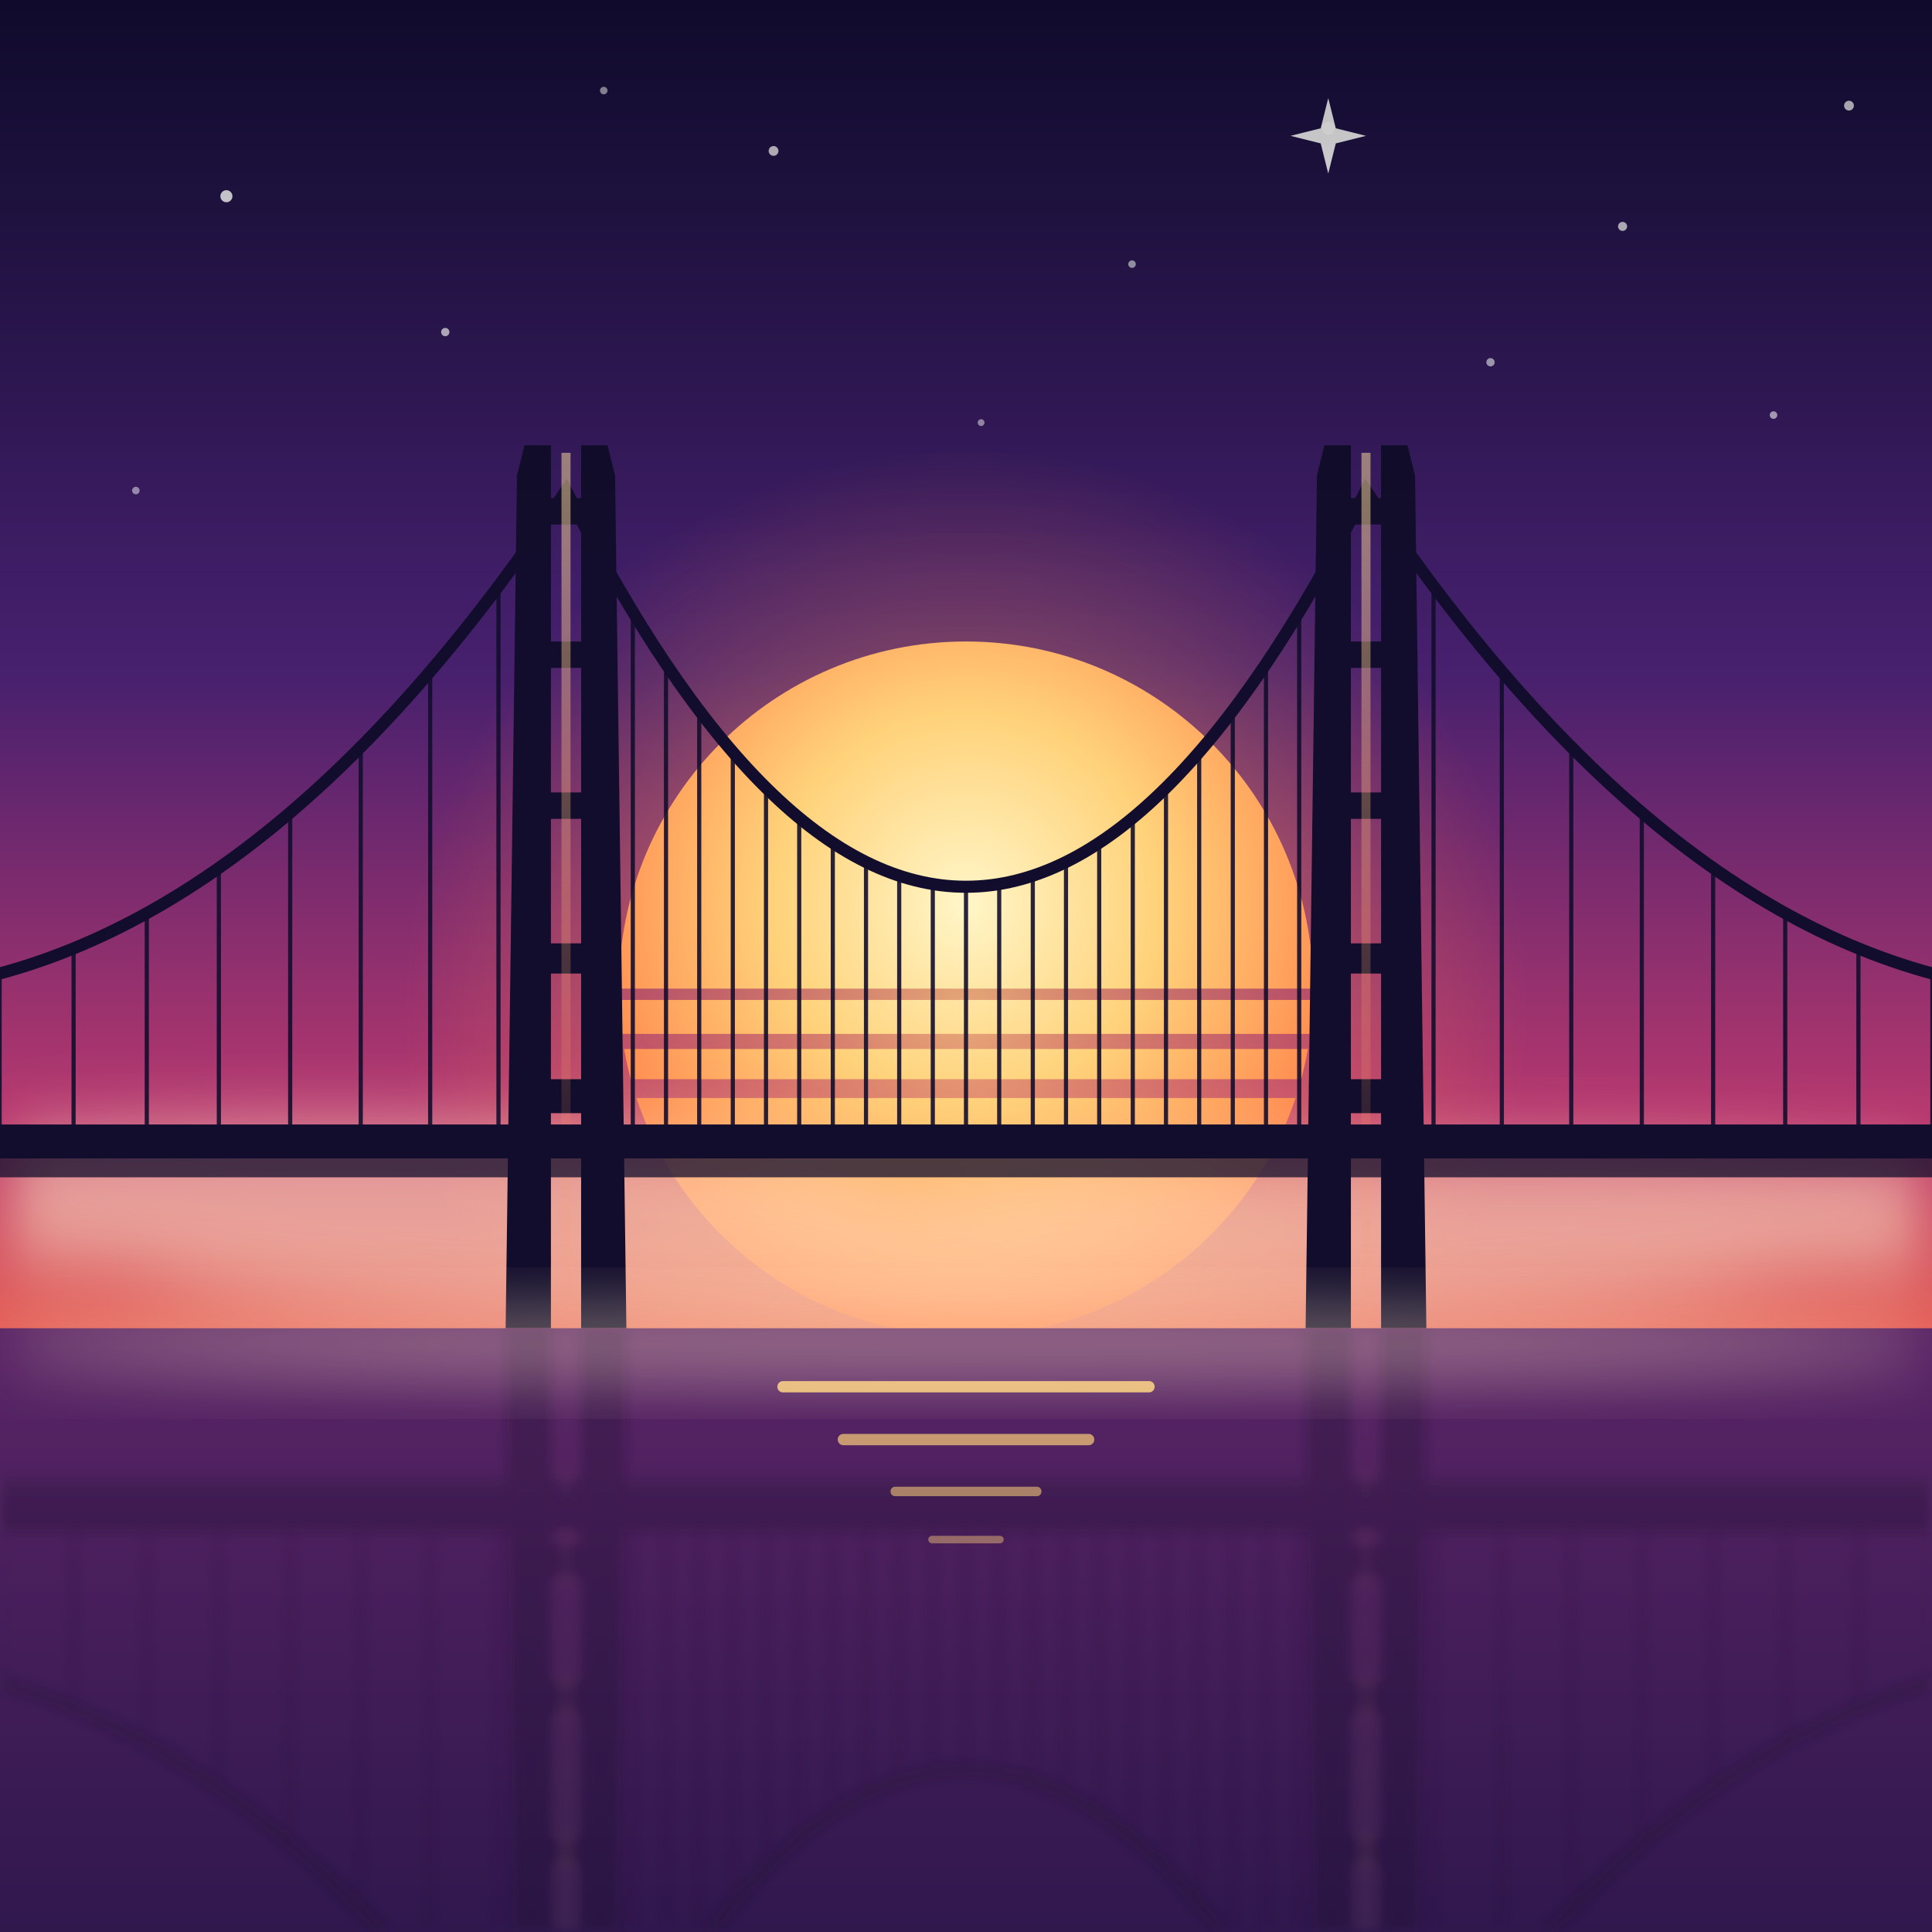
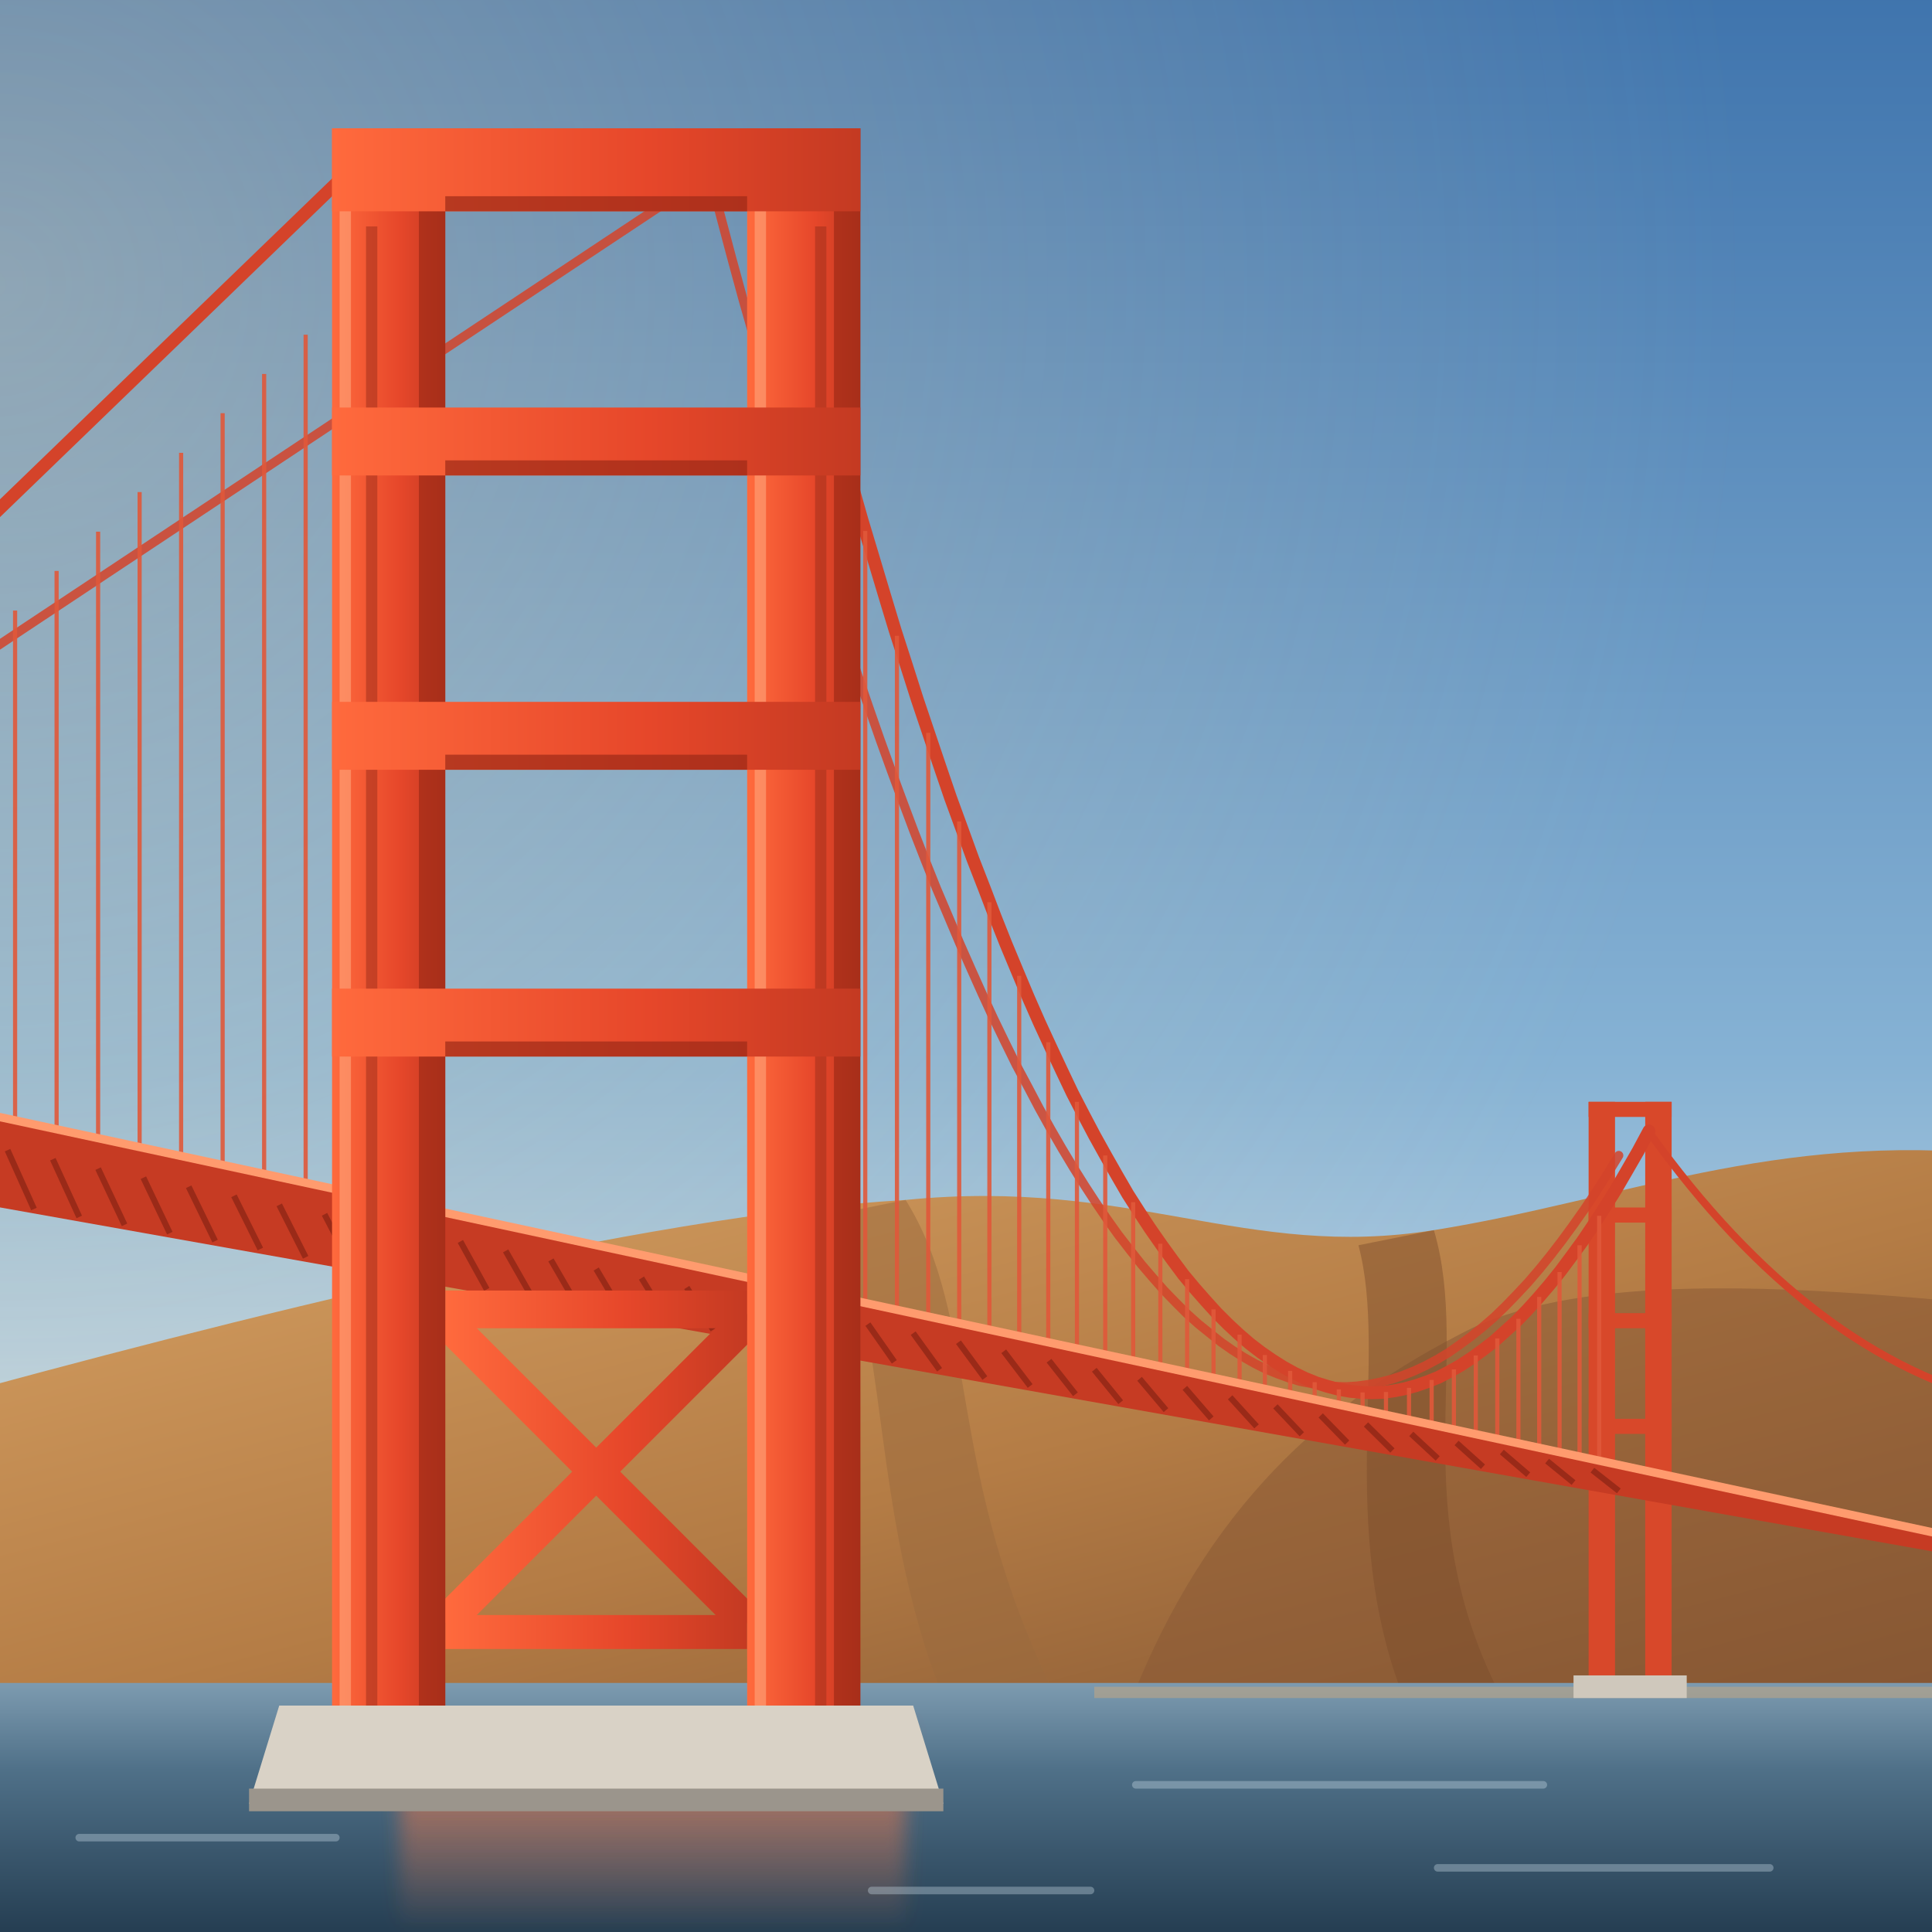
<svg xmlns="http://www.w3.org/2000/svg" width="512" height="512" viewBox="0 0 512 512">
  <defs>
    <linearGradient id="sky" x1="0" y1="0" x2="0" y2="1">
-       <stop offset="0" stop-color="#140f3a" />
-       <stop offset=".35" stop-color="#47206e" />
-       <stop offset=".58" stop-color="#b8386e" />
-       <stop offset=".72" stop-color="#f26b4f" />
-       <stop offset=".82" stop-color="#ffb35c" />
+       <stop offset="0" stop-color="#3f74ad" />
+       <stop offset=".55" stop-color="#86b2d4" />
+       <stop offset=".8" stop-color="#c9dbe5" />
    </linearGradient>
-     <radialGradient id="sun" cx=".5" cy=".38" r=".62">
-       <stop offset="0" stop-color="#fff6c8" />
-       <stop offset=".45" stop-color="#ffd27a" />
-       <stop offset="1" stop-color="#ff7a45" />
+     <linearGradient id="tw" x1="0" y1="0" x2="1" y2="0">
+       <stop offset="0" stop-color="#ff6a3d" />
+       <stop offset=".6" stop-color="#e6472a" />
+       <stop offset="1" stop-color="#c43a22" />
+     </linearGradient>
+     <linearGradient id="hill" x1="0" y1="0" x2="1" y2="1">
+       <stop offset="0" stop-color="#d9a466" />
+       <stop offset=".55" stop-color="#b47c45" />
+       <stop offset="1" stop-color="#7e5130" />
+     </linearGradient>
+     <linearGradient id="sea" x1="0" y1="0" x2="0" y2="1">
+       <stop offset="0" stop-color="#7d9bb0" />
+       <stop offset=".35" stop-color="#4f7088" />
+       <stop offset="1" stop-color="#253e52" />
+     </linearGradient>
+     <linearGradient id="refl" x1="0" y1="0" x2="0" y2="1">
+       <stop offset="0" stop-color="#ff7a45" stop-opacity=".75" />
+       <stop offset="1" stop-color="#ff7a45" stop-opacity="0" />
+     </linearGradient>
+     <radialGradient id="sun" cx="0" cy=".15" r=".9">
+       <stop offset="0" stop-color="#ffe2b0" stop-opacity=".35" />
+       <stop offset="1" stop-color="#ffe2b0" stop-opacity="0" />
    </radialGradient>
-     <radialGradient id="glow" cx=".5" cy=".5" r=".5">
-       <stop offset="0" stop-color="#ffcf7a" stop-opacity=".75" />
-       <stop offset="1" stop-color="#ff7a45" stop-opacity="0" />
-     </radialGradient>
-     <linearGradient id="sea" x1="0" y1="0" x2="0" y2="1">
-       <stop offset="0" stop-color="#5a2466" />
-       <stop offset=".4" stop-color="#241446" />
-       <stop offset="1" stop-color="#0b0821" />
-     </linearGradient>
-     <linearGradient id="rim" x1="0" y1="0" x2="0" y2="1">
-       <stop offset="0" stop-color="#ffe2a3" />
-       <stop offset="1" stop-color="#ff8a4a" stop-opacity="0" />
-     </linearGradient>
-     <linearGradient id="vig" x1="0" y1="0" x2="0" y2="1">
-       <stop offset="0" stop-color="#000" stop-opacity=".25" />
-       <stop offset=".3" stop-color="#000" stop-opacity="0" />
-     </linearGradient>
-     <mask id="stripes">
-       <rect width="512" height="512" fill="#fff" />
-       <g fill="#000">
-         <rect y="262" width="512" height="3" />
-         <rect y="274" width="512" height="4" />
-         <rect y="286" width="512" height="5" />
-       </g>
-     </mask>
-     <filter id="blur" x="-20%" y="-50%" width="140%" height="200%">
-       <feGaussianBlur stdDeviation="9" />
+     <filter id="b2">
+       <feGaussianBlur stdDeviation="2.5" />
    </filter>
-     <filter id="soft">
-       <feGaussianBlur stdDeviation="1.6" />
-     </filter>
-     <clipPath id="water">
-       <rect y="352" width="512" height="160" />
-     </clipPath>
  </defs>
  <rect width="512" height="512" fill="url(#sky)" />
-   <circle cx="60" cy="52" r="1.6" fill="#fff" opacity="0.9" />
-   <circle cx="118" cy="88" r="1.1" fill="#fff" opacity="0.7" />
-   <circle cx="205" cy="40" r="1.3" fill="#fff" opacity="0.8" />
-   <circle cx="300" cy="70" r="1" fill="#fff" opacity="0.6" />
-   <circle cx="352" cy="34" r="1.7" fill="#fff" opacity="0.9" />
-   <circle cx="430" cy="60" r="1.2" fill="#fff" opacity="0.75" />
-   <circle cx="470" cy="110" r="1" fill="#fff" opacity="0.6" />
-   <circle cx="36" cy="130" r="1" fill="#fff" opacity="0.5" />
-   <circle cx="260" cy="112" r="0.9" fill="#fff" opacity="0.5" />
-   <circle cx="395" cy="96" r="1.1" fill="#fff" opacity="0.6" />
-   <circle cx="160" cy="24" r="1" fill="#fff" opacity="0.6" />
-   <circle cx="490" cy="28" r="1.3" fill="#fff" opacity="0.8" />
-   <path d="M352,26 L354,34 L362,36 L354,38 L352,46 L350,38 L342,36 L350,34 Z" fill="#fff" opacity=".95" />
-   <g transform="translate(0.0 0.0) scale(1.0)">
-     <circle cx="256" cy="268" r="150" fill="url(#glow)" />
-     <circle cx="256" cy="262" r="92" fill="url(#sun)" mask="url(#stripes)" />
-     <g fill="#ffe6c4" filter="url(#blur)" opacity=".55">
-       <ellipse cx="90" cy="318" rx="150" ry="20" />
-       <ellipse cx="400" cy="322" rx="170" ry="18" />
-       <ellipse cx="256" cy="335" rx="220" ry="16" />
-     </g>
-     <g fill="#120d2c">
-       <g stroke="#120d2c" stroke-width="3.2" fill="none" stroke-linecap="round">
-         <path d="M-20,262 Q70,250 150,130 Q256,340 362,130 Q442,250 532,262" />
-       </g>
-       <g stroke="#120d2c" stroke-width="1.1" opacity=".9">
-         <line x1="158.8" y1="146.8" x2="158.8" y2="302" />
-         <line x1="167.7" y1="162.1" x2="167.7" y2="302" />
-         <line x1="176.5" y1="175.9" x2="176.5" y2="302" />
-         <line x1="185.3" y1="188.3" x2="185.3" y2="302" />
-         <line x1="194.2" y1="199.3" x2="194.2" y2="302" />
-         <line x1="203.0" y1="208.8" x2="203.0" y2="302" />
-         <line x1="211.8" y1="216.8" x2="211.8" y2="302" />
-         <line x1="220.7" y1="223.3" x2="220.7" y2="302" />
-         <line x1="229.5" y1="228.4" x2="229.5" y2="302" />
-         <line x1="238.3" y1="232.1" x2="238.3" y2="302" />
-         <line x1="247.2" y1="234.3" x2="247.2" y2="302" />
-         <line x1="256.0" y1="235.0" x2="256.0" y2="302" />
-         <line x1="264.8" y1="234.3" x2="264.8" y2="302" />
-         <line x1="273.7" y1="232.1" x2="273.7" y2="302" />
-         <line x1="282.5" y1="228.4" x2="282.5" y2="302" />
-         <line x1="291.3" y1="223.3" x2="291.3" y2="302" />
-         <line x1="300.2" y1="216.8" x2="300.2" y2="302" />
-         <line x1="309.0" y1="208.8" x2="309.0" y2="302" />
-         <line x1="317.8" y1="199.3" x2="317.8" y2="302" />
-         <line x1="326.7" y1="188.3" x2="326.7" y2="302" />
-         <line x1="335.5" y1="175.9" x2="335.5" y2="302" />
-         <line x1="344.3" y1="162.1" x2="344.3" y2="302" />
-         <line x1="353.2" y1="146.8" x2="353.2" y2="302" />
-         <line x1="-0.1" y1="258.0" x2="-0.1" y2="302" />
-         <line x1="19.5" y1="251.3" x2="19.5" y2="302" />
-         <line x1="38.9" y1="242.0" x2="38.9" y2="302" />
-         <line x1="58.0" y1="230.0" x2="58.0" y2="302" />
-         <line x1="76.9" y1="215.3" x2="76.9" y2="302" />
-         <line x1="95.6" y1="198.0" x2="95.6" y2="302" />
-         <line x1="114.0" y1="178.0" x2="114.0" y2="302" />
-         <line x1="132.1" y1="155.3" x2="132.1" y2="302" />
-         <line x1="379.9" y1="155.3" x2="379.9" y2="302" />
-         <line x1="398.0" y1="178.0" x2="398.0" y2="302" />
-         <line x1="416.4" y1="198.0" x2="416.4" y2="302" />
-         <line x1="435.1" y1="215.3" x2="435.1" y2="302" />
-         <line x1="454.0" y1="230.0" x2="454.0" y2="302" />
-         <line x1="473.1" y1="242.0" x2="473.1" y2="302" />
-         <line x1="492.5" y1="251.3" x2="492.5" y2="302" />
-         <line x1="512.1" y1="258.0" x2="512.1" y2="302" />
-       </g>
-       <g>
-         <path d="M134,352 L137,126 L139,118 L146,118 L146,352 Z" />
-         <path d="M154,352 L154,118 L161,118 L163,126 L166,352 Z" />
-         <rect x="137" y="132" width="26" height="7" />
-         <rect x="137" y="170" width="26" height="7" />
-         <rect x="137" y="210" width="26" height="7" />
-         <rect x="137" y="250" width="26" height="8" />
-         <rect x="136" y="286" width="28" height="9" />
-         <rect x="148.8" y="120" width="2.4" height="234" fill="url(#rim)" opacity=".55" />
-       </g>
-       <g>
-         <path d="M346,352 L349,126 L351,118 L358,118 L358,352 Z" />
-         <path d="M366,352 L366,118 L373,118 L375,126 L378,352 Z" />
-         <rect x="349" y="132" width="26" height="7" />
-         <rect x="349" y="170" width="26" height="7" />
-         <rect x="349" y="210" width="26" height="7" />
-         <rect x="349" y="250" width="26" height="8" />
-         <rect x="348" y="286" width="28" height="9" />
-         <rect x="360.8" y="120" width="2.4" height="234" fill="url(#rim)" opacity=".55" />
-       </g>
-       <rect x="-10" y="298" width="532" height="9" />
-       <rect x="-10" y="307" width="532" height="5" opacity=".75" />
-     </g>
+   <rect width="512" height="512" fill="url(#sun)" />
+   <path d="M-20,372 C60,350 170,322 240,318 C300,312 330,334 380,326 C430,318 470,300 530,306 L530,450 L-20,450 Z" fill="url(#hill)" />
+   <path d="M300,450 C320,400 350,372 390,352 C420,338 470,340 530,346 L530,450 Z" fill="#8a5a35" opacity=".55" />
+   <path d="M240,318 C260,350 250,390 280,450 L250,450 C230,400 236,350 220,322 Z" fill="#9a6a3e" opacity=".5" />
+   <path d="M380,326 C390,360 372,400 398,450 L372,450 C354,404 368,360 360,330 Z" fill="#7a4b2b" opacity=".45" />
+   <rect y="446" width="512" height="66" fill="url(#sea)" />
+   <rect x="290" y="447" width="222" height="3" fill="#c9a77d" opacity=".5" />
+   <g fill="#d8482a">
+     <rect x="421" y="292" width="7" height="154" />
+     <rect x="436" y="292" width="7" height="154" />
+     <rect x="421" y="292" width="22" height="4" />
+     <rect x="421" y="320" width="22" height="4" />
+     <rect x="421" y="348" width="22" height="4" />
+     <rect x="421" y="376" width="22" height="4" />
  </g>
-   <rect y="352.0" width="512" height="512" fill="url(#sea)" />
-   <g transform="translate(0.0 0.0) scale(1.0)">
-     <g clip-path="url(#water)">
-       <g transform="translate(0 704) scale(1 -1)" opacity=".28" filter="url(#soft)">
-         <g fill="#120d2c">
-           <g stroke="#120d2c" stroke-width="3.2" fill="none" stroke-linecap="round">
-             <path d="M-20,262 Q70,250 150,130 Q256,340 362,130 Q442,250 532,262" />
-           </g>
-           <g stroke="#120d2c" stroke-width="1.1" opacity=".9">
-             <line x1="158.8" y1="146.8" x2="158.8" y2="302" />
-             <line x1="167.7" y1="162.1" x2="167.7" y2="302" />
-             <line x1="176.5" y1="175.9" x2="176.5" y2="302" />
-             <line x1="185.3" y1="188.3" x2="185.3" y2="302" />
-             <line x1="194.2" y1="199.3" x2="194.2" y2="302" />
-             <line x1="203.0" y1="208.8" x2="203.0" y2="302" />
-             <line x1="211.8" y1="216.8" x2="211.8" y2="302" />
-             <line x1="220.7" y1="223.3" x2="220.7" y2="302" />
-             <line x1="229.5" y1="228.4" x2="229.5" y2="302" />
-             <line x1="238.3" y1="232.1" x2="238.3" y2="302" />
-             <line x1="247.2" y1="234.3" x2="247.2" y2="302" />
-             <line x1="256.0" y1="235.0" x2="256.0" y2="302" />
-             <line x1="264.8" y1="234.3" x2="264.8" y2="302" />
-             <line x1="273.7" y1="232.1" x2="273.7" y2="302" />
-             <line x1="282.5" y1="228.4" x2="282.5" y2="302" />
-             <line x1="291.3" y1="223.3" x2="291.3" y2="302" />
-             <line x1="300.2" y1="216.8" x2="300.2" y2="302" />
-             <line x1="309.0" y1="208.8" x2="309.0" y2="302" />
-             <line x1="317.8" y1="199.3" x2="317.8" y2="302" />
-             <line x1="326.7" y1="188.3" x2="326.7" y2="302" />
-             <line x1="335.5" y1="175.9" x2="335.5" y2="302" />
-             <line x1="344.3" y1="162.1" x2="344.3" y2="302" />
-             <line x1="353.2" y1="146.8" x2="353.2" y2="302" />
-             <line x1="-0.1" y1="258.0" x2="-0.1" y2="302" />
-             <line x1="19.5" y1="251.3" x2="19.5" y2="302" />
-             <line x1="38.9" y1="242.0" x2="38.9" y2="302" />
-             <line x1="58.0" y1="230.0" x2="58.0" y2="302" />
-             <line x1="76.9" y1="215.3" x2="76.9" y2="302" />
-             <line x1="95.6" y1="198.0" x2="95.6" y2="302" />
-             <line x1="114.0" y1="178.0" x2="114.0" y2="302" />
-             <line x1="132.1" y1="155.3" x2="132.1" y2="302" />
-             <line x1="379.9" y1="155.3" x2="379.9" y2="302" />
-             <line x1="398.0" y1="178.0" x2="398.0" y2="302" />
-             <line x1="416.4" y1="198.0" x2="416.4" y2="302" />
-             <line x1="435.1" y1="215.3" x2="435.1" y2="302" />
-             <line x1="454.0" y1="230.0" x2="454.0" y2="302" />
-             <line x1="473.1" y1="242.0" x2="473.1" y2="302" />
-             <line x1="492.5" y1="251.3" x2="492.5" y2="302" />
-             <line x1="512.1" y1="258.0" x2="512.1" y2="302" />
-           </g>
-           <g>
-             <path d="M134,352 L137,126 L139,118 L146,118 L146,352 Z" />
-             <path d="M154,352 L154,118 L161,118 L163,126 L166,352 Z" />
-             <rect x="137" y="132" width="26" height="7" />
-             <rect x="137" y="170" width="26" height="7" />
-             <rect x="137" y="210" width="26" height="7" />
-             <rect x="137" y="250" width="26" height="8" />
-             <rect x="136" y="286" width="28" height="9" />
-             <rect x="148.8" y="120" width="2.4" height="234" fill="url(#rim)" opacity=".55" />
-           </g>
-           <g>
-             <path d="M346,352 L349,126 L351,118 L358,118 L358,352 Z" />
-             <path d="M366,352 L366,118 L373,118 L375,126 L378,352 Z" />
-             <rect x="349" y="132" width="26" height="7" />
-             <rect x="349" y="170" width="26" height="7" />
-             <rect x="349" y="210" width="26" height="7" />
-             <rect x="349" y="250" width="26" height="8" />
-             <rect x="348" y="286" width="28" height="9" />
-             <rect x="360.8" y="120" width="2.4" height="234" fill="url(#rim)" opacity=".55" />
-           </g>
-           <rect x="-10" y="298" width="532" height="9" />
-           <rect x="-10" y="307" width="532" height="5" opacity=".75" />
-         </g>
-       </g>
-     </g>
-     <g fill="#ffd27a" opacity=".85">
-       <rect x="206" y="366" width="100" height="3" rx="1.5" />
-       <rect x="222" y="380" width="68" height="3" rx="1.5" opacity=".8" />
-       <rect x="236" y="394" width="40" height="2.5" rx="1.2" opacity=".65" />
-       <rect x="246" y="407" width="20" height="2" rx="1" opacity=".5" />
-     </g>
-     <g fill="#ffe6c4" filter="url(#blur)" opacity=".4">
-       <ellipse cx="256" cy="356" rx="260" ry="10" />
-     </g>
+   <rect x="417" y="444" width="30" height="6" fill="#cfc8bc" />
+   <g stroke="#d4432a" fill="none" stroke-linecap="round">
+     <path d="M188.0,46.0 L191.0,57.4 L194.0,68.7 L197.0,79.7 L200.1,90.5 L203.1,101.1 L206.1,111.6 L209.1,121.8 L212.1,131.7 L215.1,141.5 L218.1,151.1 L221.1,160.5 L224.2,169.6 L227.2,178.6 L230.2,187.3 L233.2,195.9 L236.2,204.2 L239.2,212.3 L242.2,220.3 L245.2,228.0 L248.2,235.5 L251.3,242.8 L254.3,249.9 L257.3,256.7 L260.3,263.4 L263.3,269.9 L266.3,276.1 L269.3,282.2 L272.4,288.0 L275.4,293.7 L278.4,299.1 L281.4,304.3 L284.4,309.3 L287.4,314.1 L290.4,318.7 L293.4,323.1 L296.4,327.3 L299.5,331.3 L302.5,335.1 L305.5,338.6 L308.5,342.0 L311.5,345.1 L314.5,348.1 L317.5,350.8 L320.6,353.3 L323.6,355.7 L326.6,357.8 L329.6,359.7 L332.6,361.4 L335.6,362.9 L338.6,364.1 L341.6,365.2 L344.6,366.1 L347.7,366.7 L350.7,367.2 L353.7,367.4 L356.7,367.5 L359.7,367.3 L362.7,366.9 L365.7,366.3 L368.8,365.5 L371.8,364.5 L374.8,363.3 L377.8,361.9 L380.8,360.3 L383.8,358.5 L386.8,356.4 L389.8,354.2 L392.9,351.7 L395.9,349.1 L398.9,346.2 L401.9,343.1 L404.9,339.9 L407.9,336.4 L410.9,332.7 L413.9,328.8 L416.9,324.7 L420.0,320.3 L423.0,315.8 L426.0,311.1 L429.0,306.2" stroke-width="2.4" opacity=".85" />
+     <path d="M202.0,38.0 L204.9,50.0 L207.9,61.7 L210.8,73.2 L213.8,84.5 L216.7,95.6 L219.6,106.4 L222.6,117.1 L225.5,127.5 L228.4,137.7 L231.4,147.7 L234.3,157.4 L237.2,167.0 L240.2,176.3 L243.1,185.4 L246.1,194.3 L249.0,202.9 L251.9,211.4 L254.9,219.6 L257.8,227.6 L260.8,235.3 L263.7,242.9 L266.6,250.2 L269.6,257.4 L272.5,264.3 L275.4,270.9 L278.4,277.4 L281.3,283.6 L284.2,289.7 L287.2,295.5 L290.1,301.0 L293.1,306.4 L296.0,311.5 L298.9,316.5 L301.9,321.2 L304.8,325.6 L307.8,329.9 L310.7,333.9 L313.6,337.8 L316.6,341.4 L319.5,344.7 L322.4,347.9 L325.4,350.9 L328.3,353.6 L331.2,356.1 L334.2,358.4 L337.1,360.4 L340.1,362.3 L343.0,363.9 L345.9,365.3 L348.9,366.5 L351.8,367.4 L354.8,368.2 L357.7,368.7 L360.6,369.0 L363.6,369.1 L366.5,369.0 L369.4,368.6 L372.4,368.0 L375.3,367.2 L378.2,366.2 L381.2,365.0 L384.1,363.5 L387.1,361.8 L390.0,359.9 L392.9,357.8 L395.9,355.5 L398.8,352.9 L401.8,350.2 L404.7,347.2 L407.6,344.0 L410.6,340.5 L413.5,336.9 L416.4,333.0 L419.4,328.9 L422.3,324.6 L425.2,320.1 L428.2,315.3 L431.1,310.3 L434.1,305.1 L437.0,299.7" stroke-width="3.4" />
+     <path d="M188,46 L-20,184" stroke-width="2.4" opacity=".85" />
+     <path d="M98,40 L-20,154" stroke-width="3.4" />
+     <path d="M437,300 Q480,360 532,372" stroke-width="2" />
  </g>
-   <rect width="512" height="512" fill="url(#vig)" />
+   <g stroke="#e0583a" stroke-width="1.1" opacity=".9">
+     <line x1="212.0" y1="77.8" x2="212.0" y2="341.6" />
+     <line x1="220.7" y1="110.5" x2="220.7" y2="343.5" />
+     <line x1="229.3" y1="140.7" x2="229.3" y2="345.3" />
+     <line x1="237.7" y1="168.5" x2="237.7" y2="347.1" />
+     <line x1="246.0" y1="194.2" x2="246.0" y2="348.9" />
+     <line x1="254.2" y1="217.7" x2="254.2" y2="350.7" />
+     <line x1="262.2" y1="239.1" x2="262.2" y2="352.4" />
+     <line x1="270.1" y1="258.6" x2="270.1" y2="354.1" />
+     <line x1="277.8" y1="276.2" x2="277.8" y2="355.7" />
+     <line x1="285.4" y1="292.0" x2="285.4" y2="357.4" />
+     <line x1="292.9" y1="306.2" x2="292.9" y2="359.0" />
+     <line x1="300.3" y1="318.6" x2="300.3" y2="360.6" />
+     <line x1="307.5" y1="329.6" x2="307.5" y2="362.1" />
+     <line x1="314.6" y1="339.0" x2="314.6" y2="363.6" />
+     <line x1="321.6" y1="347.0" x2="321.6" y2="365.1" />
+     <line x1="328.5" y1="353.7" x2="328.5" y2="366.6" />
+     <line x1="335.2" y1="359.1" x2="335.2" y2="368.1" />
+     <line x1="341.9" y1="363.3" x2="341.9" y2="369.5" />
+     <line x1="348.4" y1="366.3" x2="348.4" y2="370.9" />
+     <line x1="354.8" y1="368.2" x2="354.8" y2="372.3" />
+     <line x1="361.1" y1="369.0" x2="361.1" y2="373.6" />
+     <line x1="367.3" y1="368.9" x2="367.3" y2="375.0" />
+     <line x1="373.4" y1="367.8" x2="373.4" y2="376.3" />
+     <line x1="379.4" y1="365.7" x2="379.4" y2="377.6" />
+     <line x1="385.3" y1="362.9" x2="385.3" y2="378.8" />
+     <line x1="391.1" y1="359.2" x2="391.1" y2="380.1" />
+     <line x1="396.8" y1="354.7" x2="396.8" y2="381.3" />
+     <line x1="402.4" y1="349.5" x2="402.4" y2="382.5" />
+     <line x1="407.9" y1="343.7" x2="407.9" y2="383.7" />
+     <line x1="413.3" y1="337.1" x2="413.3" y2="384.9" />
+     <line x1="418.6" y1="330.0" x2="418.6" y2="386.0" />
+     <line x1="423.8" y1="322.2" x2="423.8" y2="387.1" />
+     <line x1="4" y1="161.8" x2="4" y2="296.9" />
+     <line x1="15" y1="151.3" x2="15" y2="299.2" />
+     <line x1="26" y1="140.9" x2="26" y2="301.6" />
+     <line x1="37" y1="130.4" x2="37" y2="304.0" />
+     <line x1="48" y1="120.0" x2="48" y2="306.3" />
+     <line x1="59" y1="109.5" x2="59" y2="308.7" />
+     <line x1="70" y1="99.1" x2="70" y2="311.1" />
+     <line x1="81" y1="88.7" x2="81" y2="313.4" />
+     <line x1="92" y1="78.2" x2="92" y2="315.8" />
+     <line x1="103" y1="67.8" x2="103" y2="318.1" />
+     <line x1="114" y1="57.3" x2="114" y2="320.5" />
+   </g>
+   <path d="M-10,293.9 L522,408.2 L522,412.9 L-10,318.2 Z" fill="#c63b23" />
+   <path d="M-10,293.9 L522,408.2" stroke="#ff9b6e" stroke-width="2.2" />
+   <g stroke="#8f2615" stroke-width="1.6" opacity=".8">
+     <line x1="-10" y1="302.4" x2="-3" y2="318.2" />
+     <line x1="2" y1="304.8" x2="9" y2="320.4" />
+     <line x1="14" y1="307.2" x2="21" y2="322.5" />
+     <line x1="26" y1="309.7" x2="33" y2="324.6" />
+     <line x1="38" y1="312.1" x2="45" y2="326.8" />
+     <line x1="50" y1="314.5" x2="57" y2="328.9" />
+     <line x1="62" y1="316.9" x2="69" y2="331.0" />
+     <line x1="74" y1="319.3" x2="81" y2="333.2" />
+     <line x1="86" y1="321.8" x2="93" y2="335.3" />
+     <line x1="98" y1="324.2" x2="105" y2="337.4" />
+     <line x1="110" y1="326.6" x2="117" y2="339.6" />
+     <line x1="122" y1="329.0" x2="129" y2="341.7" />
+     <line x1="134" y1="331.5" x2="141" y2="343.8" />
+     <line x1="146" y1="333.9" x2="153" y2="346.0" />
+     <line x1="158" y1="336.3" x2="165" y2="348.1" />
+     <line x1="170" y1="338.7" x2="177" y2="350.2" />
+     <line x1="182" y1="341.2" x2="189" y2="352.4" />
+     <line x1="194" y1="343.6" x2="201" y2="354.5" />
+     <line x1="206" y1="346.0" x2="213" y2="356.6" />
+     <line x1="218" y1="348.4" x2="225" y2="358.8" />
+     <line x1="230" y1="350.9" x2="237" y2="360.9" />
+     <line x1="242" y1="353.3" x2="249" y2="363.0" />
+     <line x1="254" y1="355.7" x2="261" y2="365.2" />
+     <line x1="266" y1="358.1" x2="273" y2="367.3" />
+     <line x1="278" y1="360.6" x2="285" y2="369.5" />
+     <line x1="290" y1="363.0" x2="297" y2="371.6" />
+     <line x1="302" y1="365.4" x2="309" y2="373.7" />
+     <line x1="314" y1="367.8" x2="321" y2="375.9" />
+     <line x1="326" y1="370.3" x2="333" y2="378.0" />
+     <line x1="338" y1="372.7" x2="345" y2="380.1" />
+     <line x1="350" y1="375.1" x2="357" y2="382.3" />
+     <line x1="362" y1="377.5" x2="369" y2="384.4" />
+     <line x1="374" y1="380.0" x2="381" y2="386.5" />
+     <line x1="386" y1="382.4" x2="393" y2="388.7" />
+     <line x1="398" y1="384.8" x2="405" y2="390.8" />
+     <line x1="410" y1="387.2" x2="417" y2="392.9" />
+     <line x1="422" y1="389.6" x2="429" y2="395.1" />
+   </g>
+   <rect x="0" y="0" width="512" height="512" fill="none" />
+   <rect x="106" y="458" width="134" height="54" fill="url(#refl)" filter="url(#b2)" />
+   <g stroke="url(#tw)" stroke-width="9">
+     <line x1="118" y1="350" x2="198" y2="430" />
+     <line x1="198" y1="350" x2="118" y2="430" />
+   </g>
+   <rect x="118" y="342" width="80" height="10" fill="url(#tw)" />
+   <rect x="118" y="428" width="80" height="9" fill="url(#tw)" />
+   <rect x="88" y="34" width="30" height="424" fill="url(#tw)" />
+   <rect x="198" y="34" width="30" height="424" fill="url(#tw)" />
+   <rect x="97" y="60" width="3" height="395" fill="#a3301b" opacity=".55" />
+   <rect x="216" y="60" width="3" height="395" fill="#a3301b" opacity=".55" />
+   <rect x="111" y="34" width="7" height="424" fill="#8f2413" opacity=".55" />
+   <rect x="221" y="34" width="7" height="424" fill="#8f2413" opacity=".55" />
+   <rect x="90" y="34" width="3" height="424" fill="#ffb38a" opacity=".5" />
+   <rect x="200" y="34" width="3" height="424" fill="#ffb38a" opacity=".5" />
+   <rect x="88" y="34" width="140" height="22" fill="url(#tw)" />
+   <rect x="118" y="52" width="80" height="4" fill="#9c2a17" opacity=".7" />
+   <rect x="88" y="108" width="140" height="18" fill="url(#tw)" />
+   <rect x="118" y="122" width="80" height="4" fill="#9c2a17" opacity=".7" />
+   <rect x="88" y="186" width="140" height="18" fill="url(#tw)" />
+   <rect x="118" y="200" width="80" height="4" fill="#9c2a17" opacity=".7" />
+   <rect x="88" y="262" width="140" height="18" fill="url(#tw)" />
+   <rect x="118" y="276" width="80" height="4" fill="#9c2a17" opacity=".7" />
+   <path d="M74,452 L242,452 L250,478 L66,478 Z" fill="#d9d2c6" />
+   <rect x="66" y="474" width="184" height="6" fill="#9b958c" />
+   <g fill="#cfe0ea" opacity=".35">
+     <rect x="20" y="486" width="70" height="2" rx="1" />
+     <rect x="300" y="472" width="110" height="2" rx="1" />
+     <rect x="380" y="494" width="90" height="2" rx="1" />
+     <rect x="230" y="500" width="60" height="2" rx="1" />
+   </g>
</svg>
